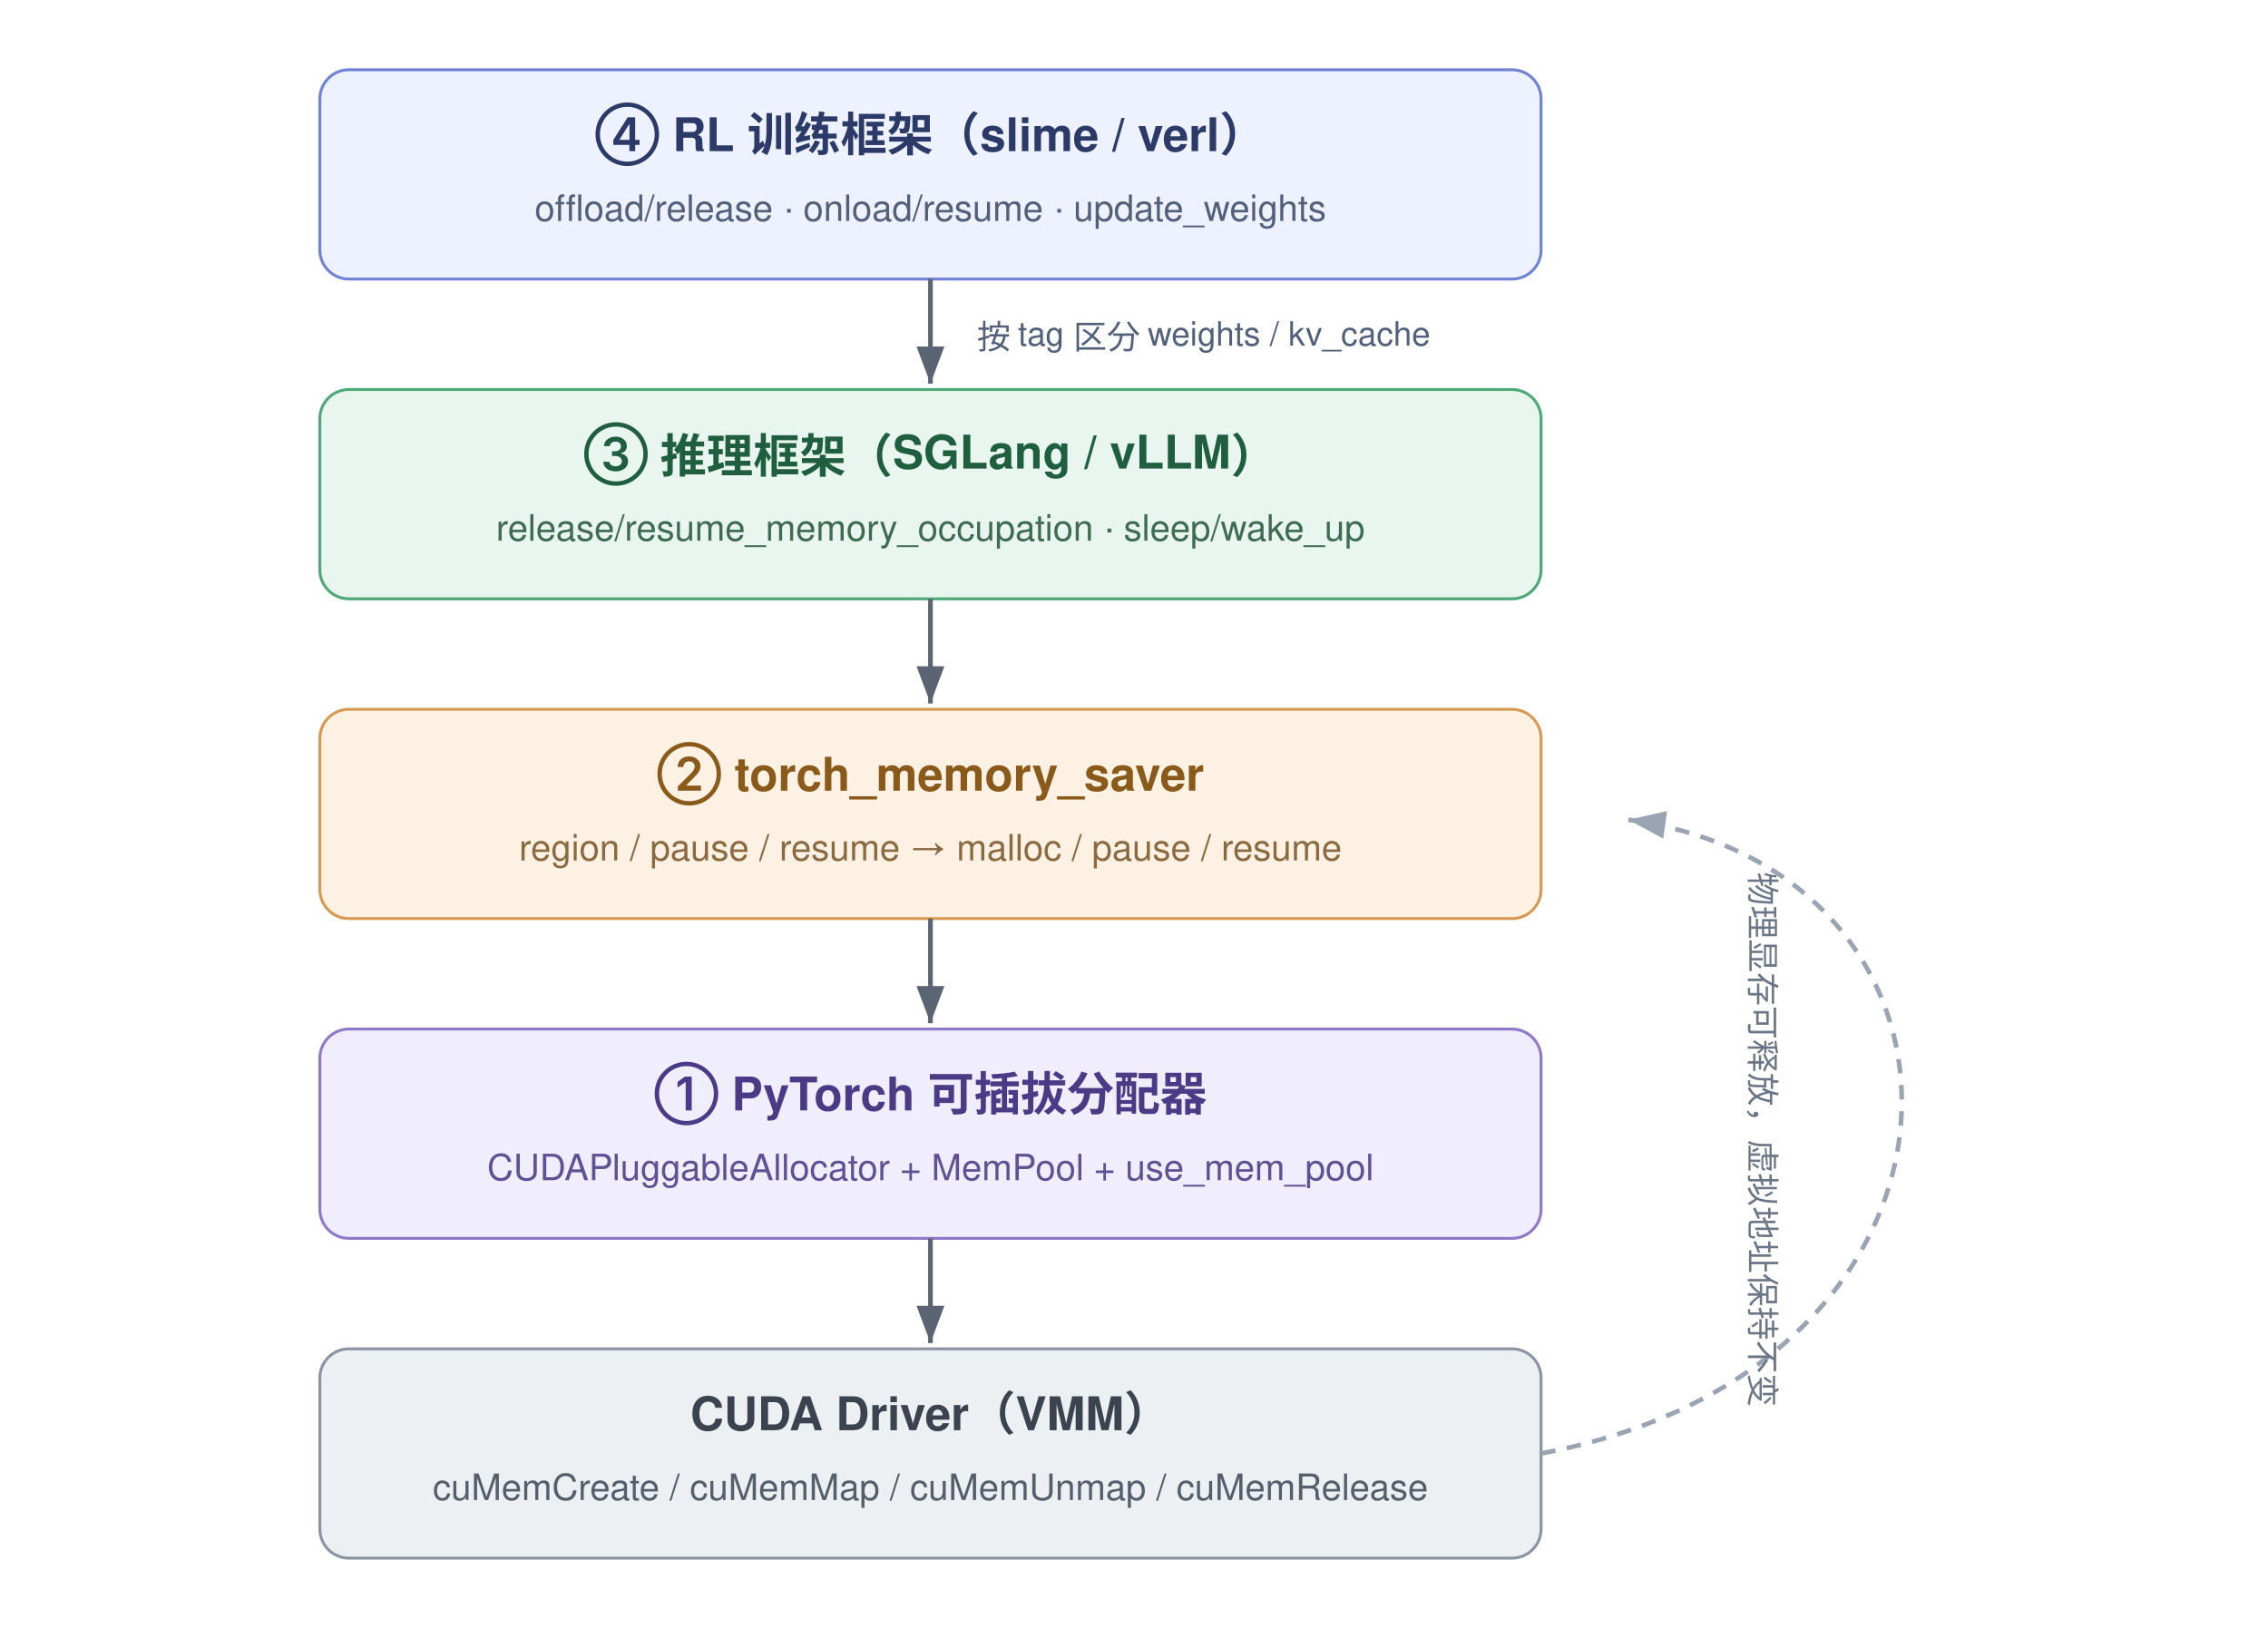
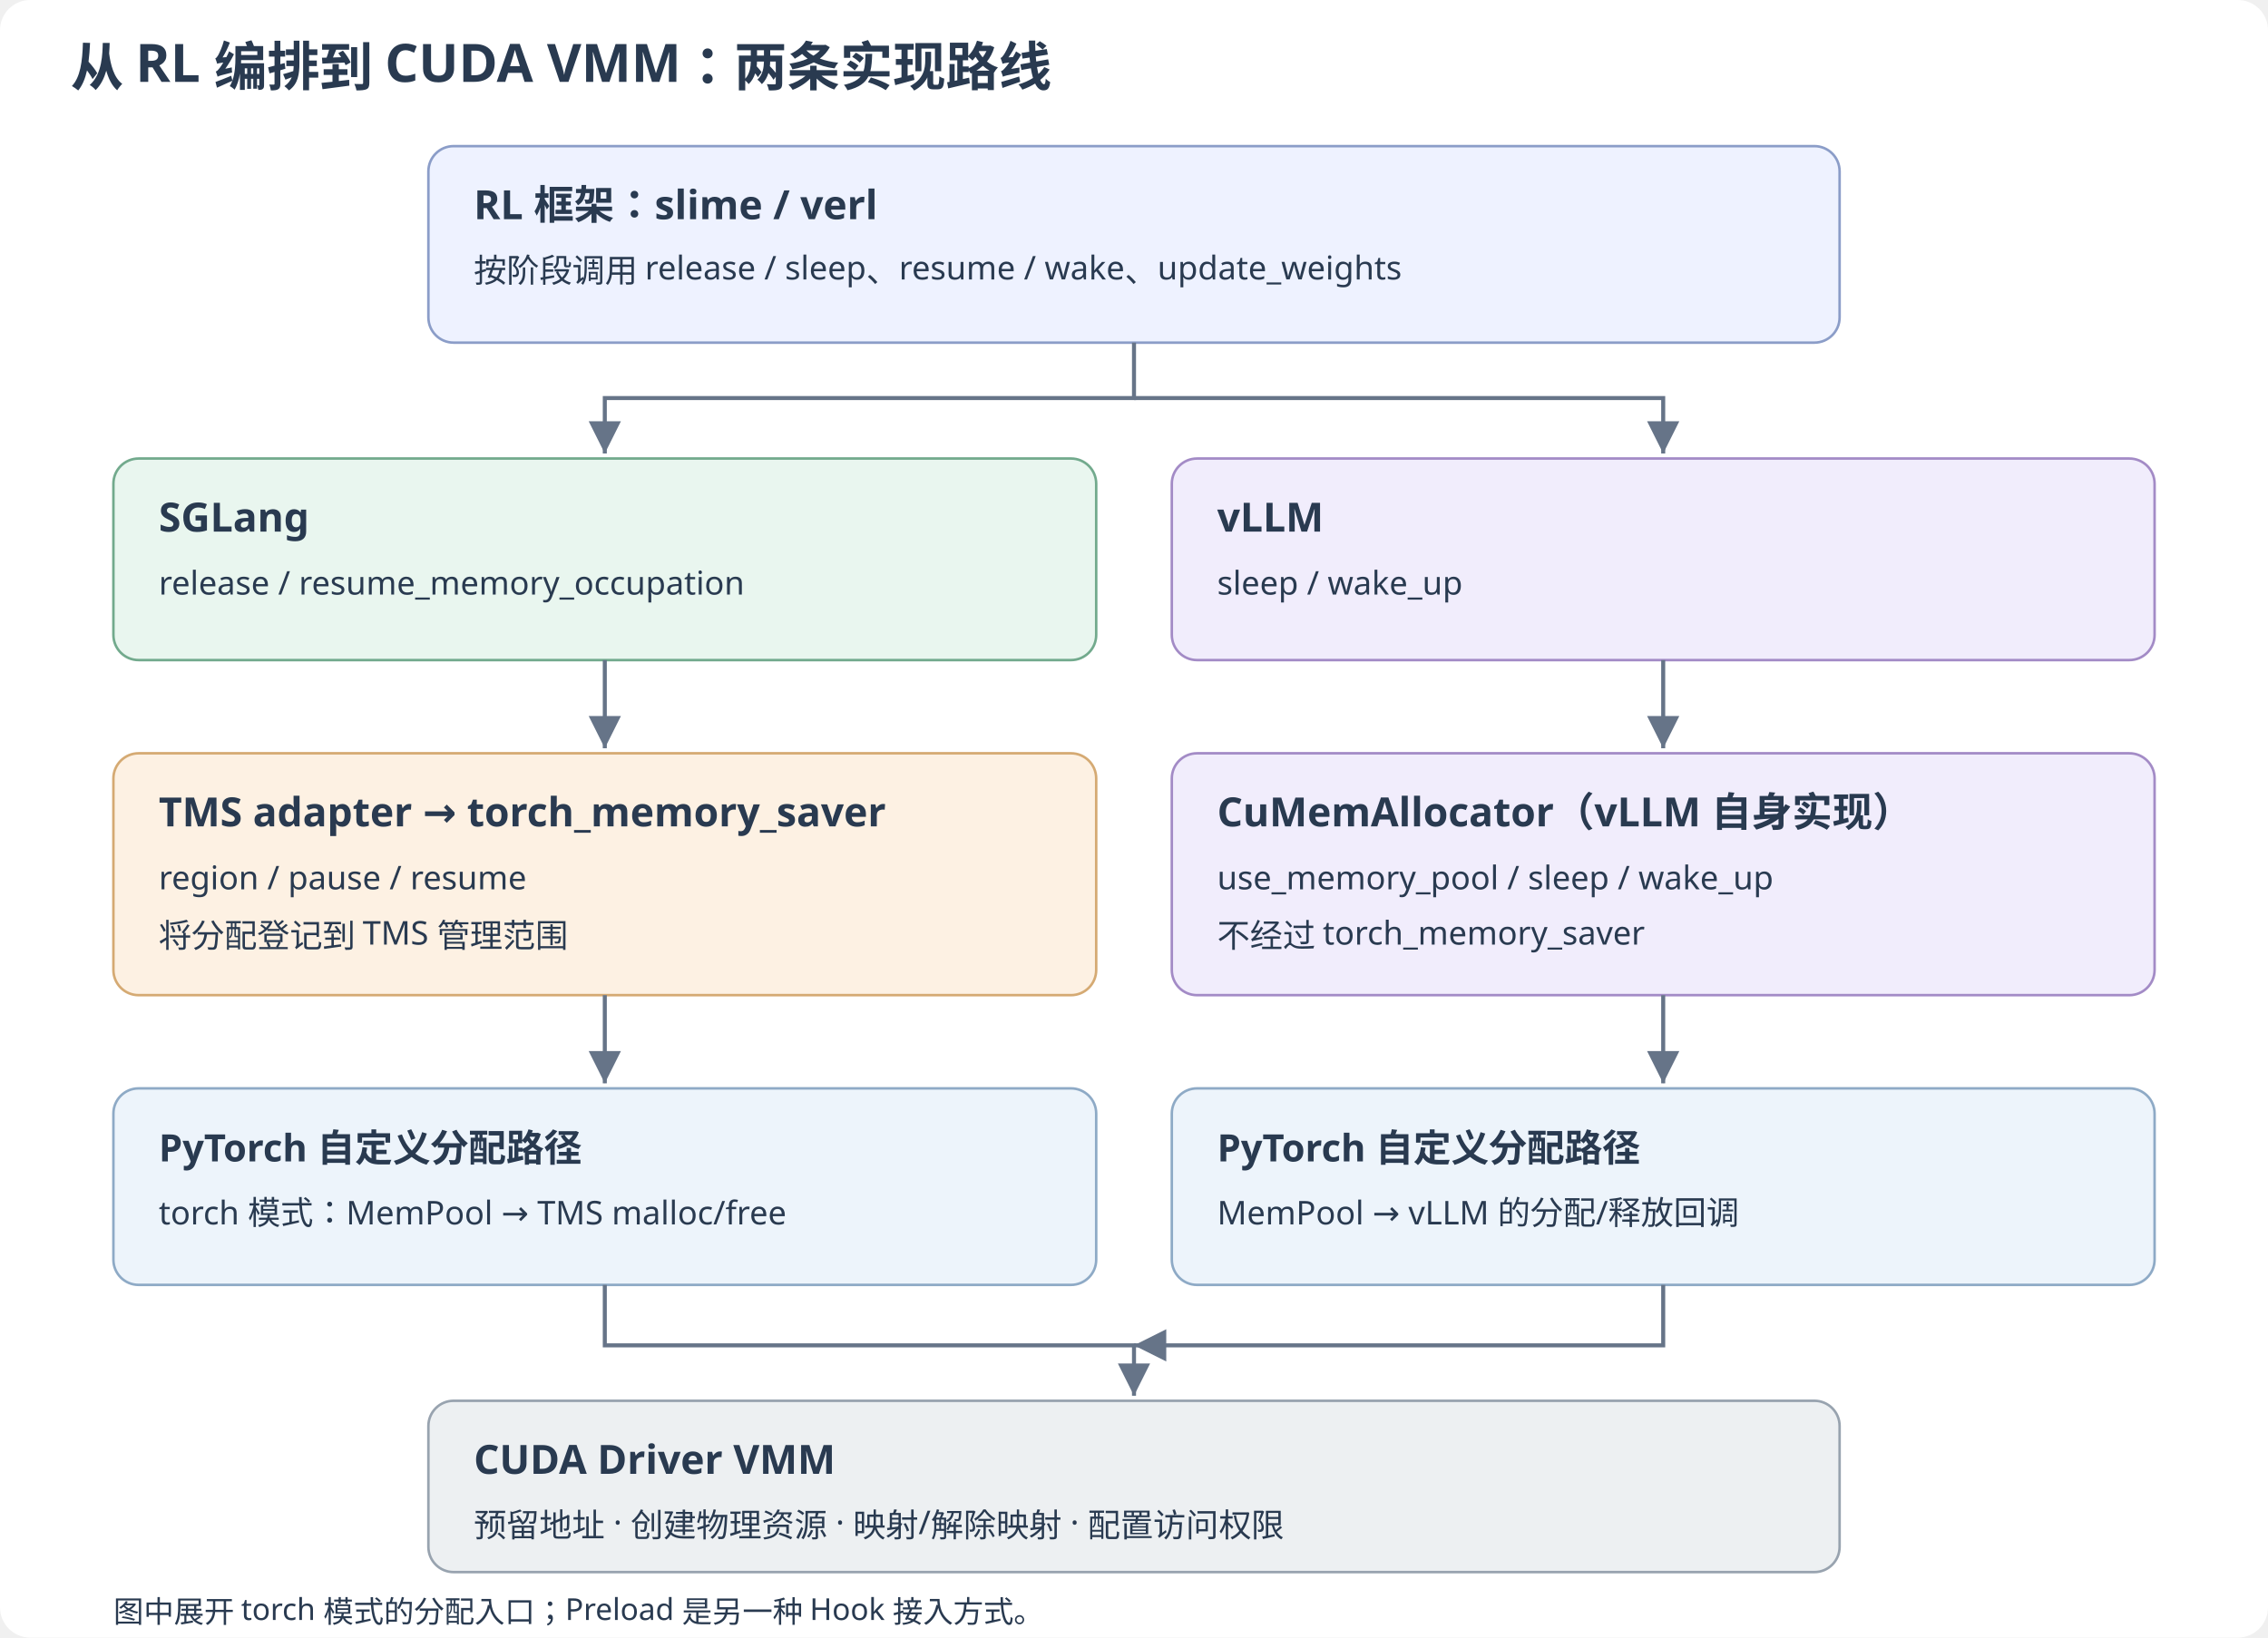
- <svg xmlns="http://www.w3.org/2000/svg" width="780" height="560" viewBox="0 0 780 560" font-family="-apple-system,Segoe UI,Helvetica,Arial,sans-serif">
+ <svg xmlns="http://www.w3.org/2000/svg" width="900" height="650" viewBox="0 0 900 650" role="img" aria-labelledby="title desc">
  <defs>
-     <marker id="arrow" markerWidth="10" markerHeight="10" refX="8" refY="3" orient="auto" markerUnits="strokeWidth">
-       <path d="M0,0 L8,3 L0,6 Z" fill="#5b6472" />
-     </marker>
-     <marker id="arrowDashed" markerWidth="10" markerHeight="10" refX="8" refY="3" orient="auto" markerUnits="strokeWidth">
-       <path d="M0,0 L8,3 L0,6 Z" fill="#9aa4b2" />
+     <marker id="a" markerWidth="10" markerHeight="10" refX="8" refY="4" orient="auto">
+       <path d="M0 0L8 4L0 8Z" fill="#667488" />
    </marker>
  </defs>
-   <rect x="0" y="0" width="780" height="560" fill="#ffffff" />
-   <g>
-     <rect x="110" y="24" width="420" height="72" rx="10" fill="#eef2ff" stroke="#7083d6" />
-     <text x="320" y="52" text-anchor="middle" font-size="16" font-weight="600" fill="#2b3a67">④ RL 训练框架（slime / verl）</text>
-     <text x="320" y="76" text-anchor="middle" font-size="12.5" fill="#53607a">offload/release · onload/resume · update_weights</text>
-     <rect x="110" y="134" width="420" height="72" rx="10" fill="#e9f6ef" stroke="#4fa877" />
-     <text x="320" y="162" text-anchor="middle" font-size="16" font-weight="600" fill="#1f5e3f">③ 推理框架（SGLang / vLLM）</text>
-     <text x="320" y="186" text-anchor="middle" font-size="12.5" fill="#3f6b53">release/resume_memory_occupation · sleep/wake_up</text>
-     <rect x="110" y="244" width="420" height="72" rx="10" fill="#fdf1e3" stroke="#d79a52" />
-     <text x="320" y="272" text-anchor="middle" font-size="16" font-weight="600" fill="#8a5a1b">② torch_memory_saver</text>
-     <text x="320" y="296" text-anchor="middle" font-size="12.5" fill="#8a6a40">region / pause / resume → malloc / pause / resume</text>
-     <rect x="110" y="354" width="420" height="72" rx="10" fill="#f0eefc" stroke="#9179c9" />
-     <text x="320" y="382" text-anchor="middle" font-size="16" font-weight="600" fill="#4b3a86">① PyTorch 可插拔分配器</text>
-     <text x="320" y="406" text-anchor="middle" font-size="12.5" fill="#5f5192">CUDAPluggableAllocator + MemPool + use_mem_pool</text>
-     <rect x="110" y="464" width="420" height="72" rx="10" fill="#edf0f2" stroke="#8a95a1" />
-     <text x="320" y="492" text-anchor="middle" font-size="16" font-weight="600" fill="#3a434e">CUDA Driver（VMM）</text>
-     <text x="320" y="516" text-anchor="middle" font-size="12.5" fill="#555f6b">cuMemCreate / cuMemMap / cuMemUnmap / cuMemRelease</text>
+   <rect width="900" height="650" rx="12" fill="#fff" />
+   <g font-family="system-ui,PingFang SC,Microsoft YaHei,sans-serif" fill="#293a50">
+     <text x="28" y="34" font-size="21" fill="#293a50" font-weight="650">从 RL 编排到 CUDA VMM：两条实现路线</text>
+     <rect x="170" y="58" width="560" height="78" rx="10" fill="#eef2ff" stroke="#8b9dc8" />
+     <text x="188" y="87" font-size="16" fill="#293a50" font-weight="650">RL 框架：slime / verl</text>
+     <text x="188" y="112" font-size="13" fill="#293a50">按阶段调用 release / sleep、resume / wake、update_weights</text>
+     <path d="M450 136V158H240V180" fill="none" stroke="#667488" stroke-width="1.6" marker-end="url(#a)" />
+     <path d="M450 158H660V180" fill="none" stroke="#667488" stroke-width="1.6" marker-end="url(#a)" />
+     <rect x="45" y="182" width="390" height="80" rx="10" fill="#e9f6ef" stroke="#72aa8d" />
+     <text x="63" y="211" font-size="16" fill="#293a50" font-weight="650">SGLang</text>
+     <text x="63" y="236" font-size="13" fill="#293a50">release / resume_memory_occupation</text>
+     <rect x="465" y="182" width="390" height="80" rx="10" fill="#f1edfc" stroke="#a38bc6" />
+     <text x="483" y="211" font-size="16" fill="#293a50" font-weight="650">vLLM</text>
+     <text x="483" y="236" font-size="13" fill="#293a50">sleep / wake_up</text>
+     <path d="M240 262V297" fill="none" stroke="#667488" stroke-width="1.6" marker-end="url(#a)" />
+     <path d="M660 262V297" fill="none" stroke="#667488" stroke-width="1.6" marker-end="url(#a)" />
+     <rect x="45" y="299" width="390" height="96" rx="10" fill="#fdf1e3" stroke="#d5aa73" />
+     <text x="63" y="328" font-size="16" fill="#293a50" font-weight="650">TMS adapter → torch_memory_saver</text>
+     <text x="63" y="353" font-size="13" fill="#293a50">region / pause / resume</text>
+     <text x="63" y="376" font-size="13" fill="#293a50">将分配登记到 TMS 管理范围</text>
+     <rect x="465" y="299" width="390" height="96" rx="10" fill="#f1edfc" stroke="#a38bc6" />
+     <text x="483" y="328" font-size="16" fill="#293a50" font-weight="650">CuMemAllocator（vLLM 自身实现）</text>
+     <text x="483" y="353" font-size="13" fill="#293a50">use_memory_pool / sleep / wake_up</text>
+     <text x="483" y="376" font-size="13" fill="#293a50">不经过 torch_memory_saver</text>
+     <path d="M240 395V430" fill="none" stroke="#667488" stroke-width="1.6" marker-end="url(#a)" />
+     <path d="M660 395V430" fill="none" stroke="#667488" stroke-width="1.6" marker-end="url(#a)" />
+     <rect x="45" y="432" width="390" height="78" rx="10" fill="#edf4fb" stroke="#8eaac6" />
+     <text x="63" y="461" font-size="15" fill="#293a50" font-weight="650">PyTorch 自定义分配路径</text>
+     <text x="63" y="486" font-size="13" fill="#293a50">torch 模式：MemPool → TMS malloc/free</text>
+     <rect x="465" y="432" width="390" height="78" rx="10" fill="#edf4fb" stroke="#8eaac6" />
+     <text x="483" y="461" font-size="15" fill="#293a50" font-weight="650">PyTorch 自定义分配路径</text>
+     <text x="483" y="486" font-size="13" fill="#293a50">MemPool → vLLM 的分配/释放回调</text>
+     <path d="M240 510V534H450V554" fill="none" stroke="#667488" stroke-width="1.6" marker-end="url(#a)" />
+     <path d="M660 510V534H450" fill="none" stroke="#667488" stroke-width="1.6" marker-end="url(#a)" />
+     <rect x="170" y="556" width="560" height="68" rx="10" fill="#edf0f2" stroke="#98a3af" />
+     <text x="188" y="585" font-size="16" fill="#293a50" font-weight="650">CUDA Driver VMM</text>
+     <text x="188" y="610" font-size="13" fill="#293a50">预留地址 · 创建物理资源 · 映射/解除映射 · 配置访问权限</text>
+     <text x="45" y="644" font-size="12" fill="#293a50">图中展开 torch 模式的分配入口；Preload 是另一种 Hook 接入方式。</text>
  </g>
-   <g stroke="#5b6472" stroke-width="1.6">
-     <line x1="320" y1="96" x2="320" y2="132" marker-end="url(#arrow)" />
-     <line x1="320" y1="206" x2="320" y2="242" marker-end="url(#arrow)" />
-     <line x1="320" y1="316" x2="320" y2="352" marker-end="url(#arrow)" />
-     <line x1="320" y1="426" x2="320" y2="462" marker-end="url(#arrow)" />
-   </g>
-   <text x="336" y="120" font-size="11.5" fill="#53607a">按 tag 区分 weights / kv_cache</text>
-   <path d="M530 500 C 690 470, 690 300, 560 282" fill="none" stroke="#9aa4b2" stroke-width="1.6" stroke-dasharray="5 4" marker-end="url(#arrowDashed)" />
-   <text x="602" y="392" text-anchor="middle" font-size="11.5" fill="#6b7686" transform="rotate(90 602 392)">物理显存可释放，虚拟地址保持不变</text>
</svg>
